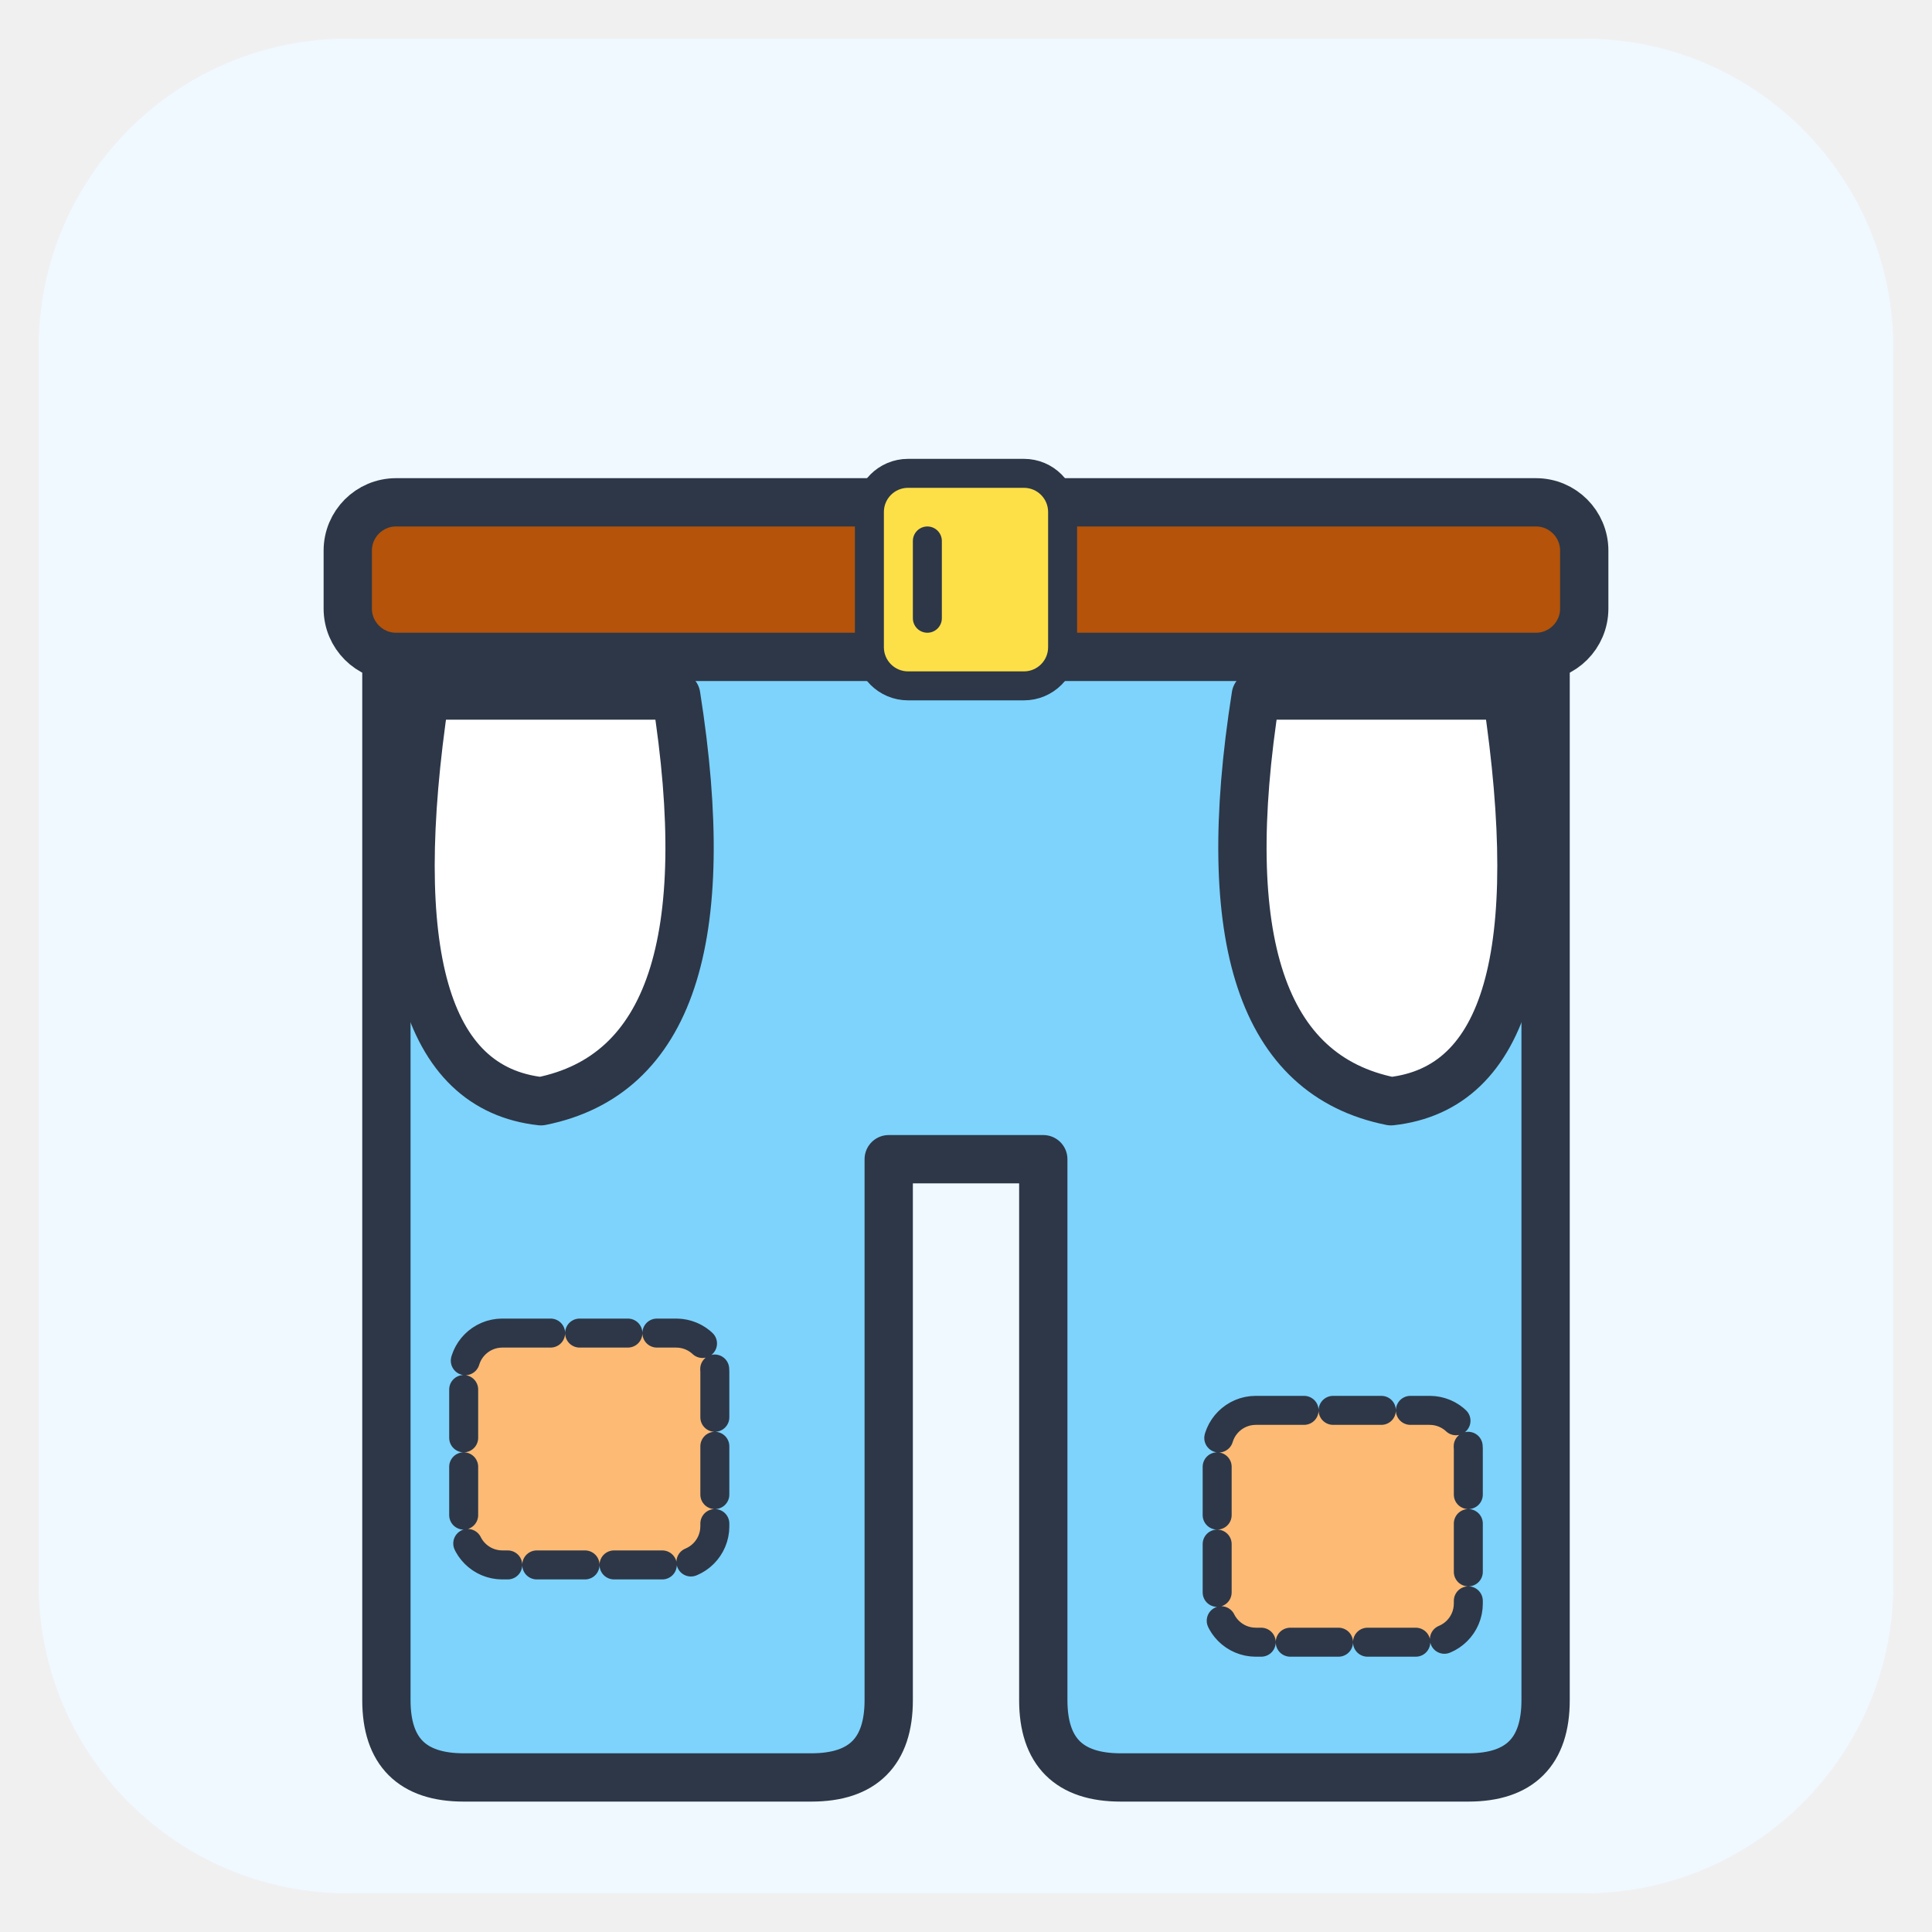
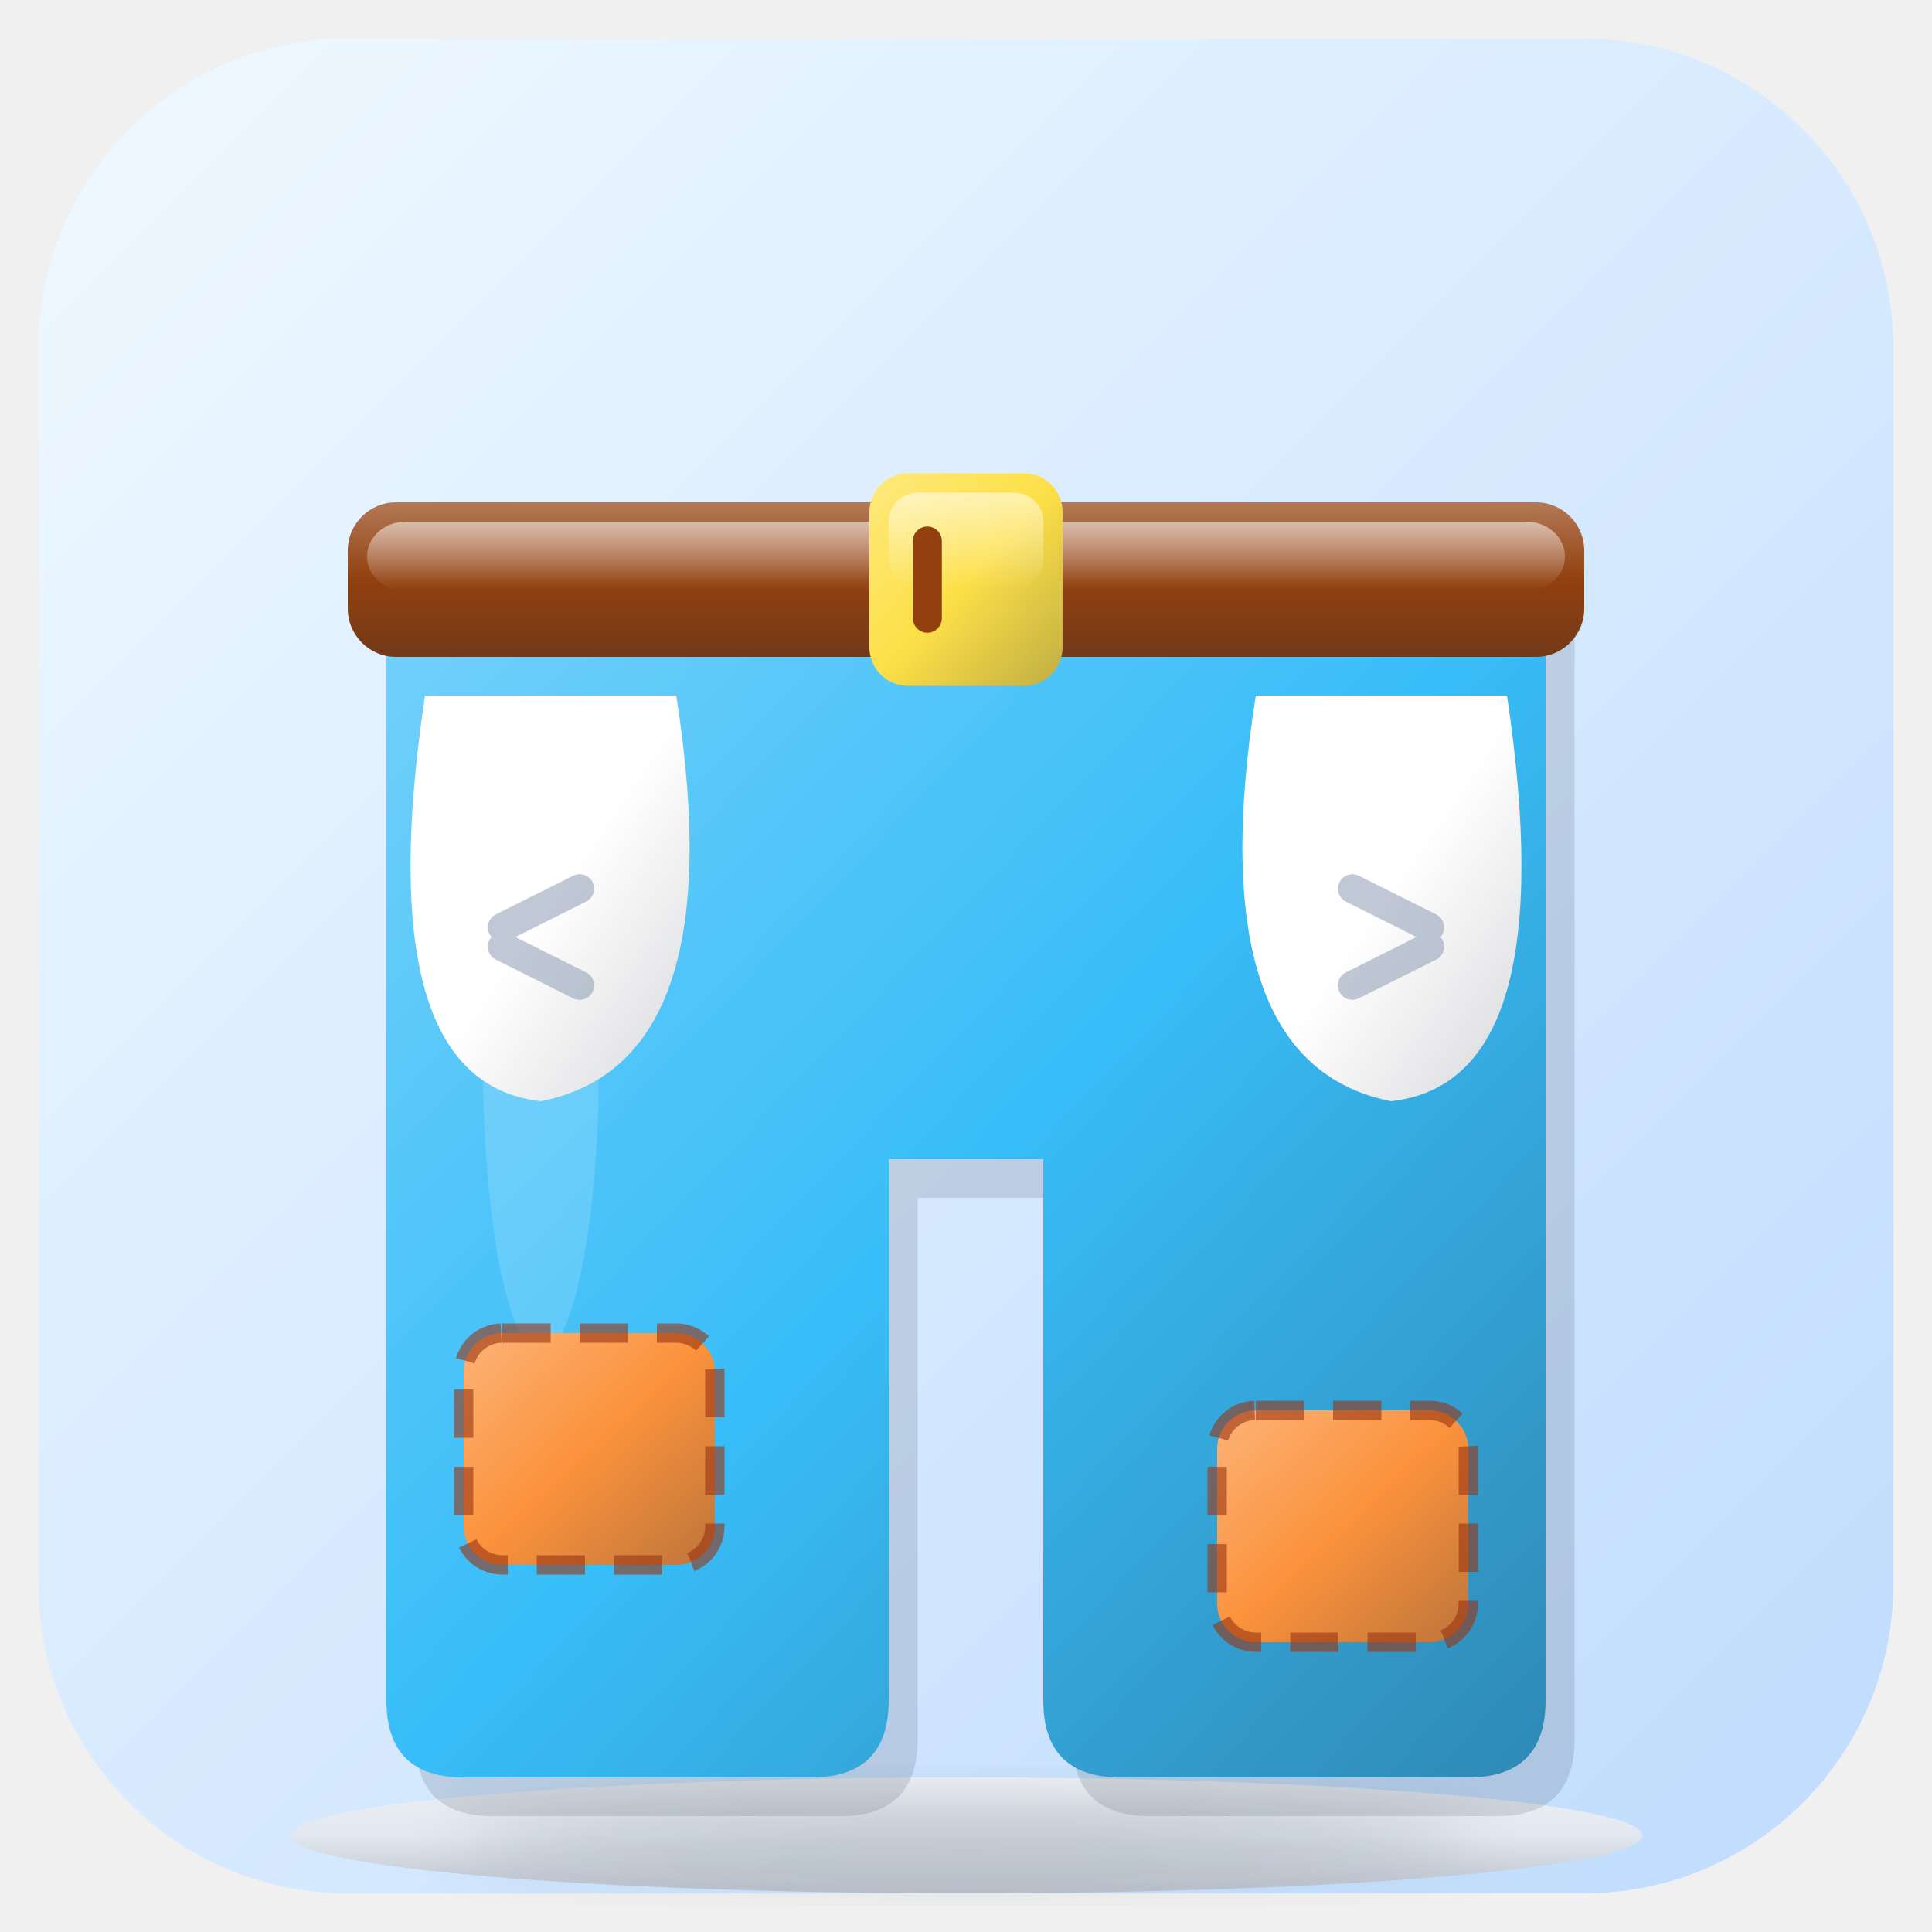
<svg xmlns="http://www.w3.org/2000/svg" viewBox="0 0 200 200" role="img" aria-label="עני">
-   <rect x="4" y="4" width="192" height="192" rx="32" fill="#F0F9FF" />
-   <g stroke="#2D3748" stroke-width="5" stroke-linejoin="round" stroke-linecap="round">
-     <path d="M40 60 H160 V176 Q160 184 152 184 H116 Q108 184 108 176 V120 H92 V176 Q92 184 84 184 H48 Q40 184 40 176Z" fill="#7DD3FC" />
-     <path d="M44 72 Q38 112 56 114 Q76 110 70 72Z" fill="#fff" />
-     <path d="M156 72 Q162 112 144 114 Q124 110 130 72Z" fill="#fff" />
-     <rect x="48" y="138" width="26" height="24" rx="4" fill="#FDBA74" stroke-width="3" stroke-dasharray="5 3" />
-     <rect x="126" y="146" width="26" height="24" rx="4" fill="#FDBA74" stroke-width="3" stroke-dasharray="5 3" />
-     <rect x="36" y="52" width="128" height="16" rx="5" fill="#B45309" />
-     <rect x="90" y="49" width="20" height="22" rx="4" fill="#FDE047" stroke-width="3" />
-     <path d="M96 56 v8" fill="none" stroke-width="3" />
-   </g>
+   <defs>
+     <linearGradient id="rich-poor-opposite-g0" x1="0" y1="0" x2="1" y2="1">
+       <stop offset="0" stop-color="#F0F9FF" />
+       <stop offset="1" stop-color="#BFDBFE" />
+     </linearGradient>
+     <linearGradient id="rich-poor-opposite-g1" x1="0" y1="0" x2="0" y2="1">
+       <stop offset="0" stop-color="#eef1f6" />
+       <stop offset=".5" stop-color="#E2E8F0" />
+       <stop offset="1" stop-color="#bbc2cb" />
+     </linearGradient>
+     <linearGradient id="rich-poor-opposite-g2" x1="0" y1="0" x2="1" y2="1">
+       <stop offset="0" stop-color="#74d1fa" />
+       <stop offset=".5" stop-color="#38BDF8" />
+       <stop offset="1" stop-color="#2f89b4" />
+     </linearGradient>
+     <linearGradient id="rich-poor-opposite-g3" x1="0" y1="0" x2="1" y2="1">
+       <stop offset="0" stop-color="#ffffff" />
+       <stop offset=".5" stop-color="#FFFFFF" />
+       <stop offset="1" stop-color="#d7d8db" />
+     </linearGradient>
+     <linearGradient id="rich-poor-opposite-g4" x1="0" y1="0" x2="1" y2="1">
+       <stop offset="0" stop-color="#fcb377" />
+       <stop offset=".5" stop-color="#FB923C" />
+       <stop offset="1" stop-color="#bd753b" />
+     </linearGradient>
+     <linearGradient id="rich-poor-opposite-g5" x1="0" y1="0" x2="0" y2="1">
+       <stop offset="0" stop-color="#b37956" />
+       <stop offset=".5" stop-color="#92400E" />
+       <stop offset="1" stop-color="#723a19" />
+     </linearGradient>
+     <linearGradient id="rich-poor-opposite-g6" x1="0" y1="0" x2="0" y2="1">
+       <stop offset="0" stop-color="#fff" stop-opacity="0.55" />
+       <stop offset="1" stop-color="#fff" stop-opacity="0" />
+     </linearGradient>
+     <linearGradient id="rich-poor-opposite-g7" x1="0" y1="0" x2="1" y2="1">
+       <stop offset="0" stop-color="#fee97e" />
+       <stop offset=".5" stop-color="#FDE047" />
+       <stop offset="1" stop-color="#bfad43" />
+     </linearGradient>
+     <filter id="rich-poor-opposite-blur" x="-30%" y="-60%" width="160%" height="220%">
+       <feGaussianBlur stdDeviation="3" />
+     </filter>
+   </defs>
+   <rect x="4" y="4" width="192" height="192" rx="32" fill="url(#rich-poor-opposite-g0)" />
+   <ellipse cx="100" cy="190" rx="70" ry="6" fill="url(#rich-poor-opposite-g1)" />
+   <ellipse cx="100" cy="190" rx="52.5" ry="3.3" fill="#1E293B" opacity="0.18" filter="url(#rich-poor-opposite-blur)" />
+   <path d="M40 60 H160 V176 Q160 184 152 184 H116 Q108 184 108 176 V120 H92 V176 Q92 184 84 184 H48 Q40 184 40 176Z" fill="#1E293B" opacity=".14" transform="translate(3 4)" />
+   <path d="M40 60 H160 V176 Q160 184 152 184 H116 Q108 184 108 176 V120 H92 V176 Q92 184 84 184 H48 Q40 184 40 176Z" fill="url(#rich-poor-opposite-g2)" />
+   <ellipse cx="56" cy="110" rx="6" ry="30" fill="#fff" opacity="0.15" />
+   <path d="M44 72 Q38 112 56 114 Q76 110 70 72Z" fill="url(#rich-poor-opposite-g3)" />
+   <path d="M156 72 Q162 112 144 114 Q124 110 130 72Z" fill="url(#rich-poor-opposite-g3)" />
+   <rect x="48" y="138" width="26" height="24" rx="4" fill="url(#rich-poor-opposite-g4)" />
+   <rect x="48" y="138" width="26" height="24" rx="4" fill="none" stroke="#9A3412" stroke-width="2" stroke-dasharray="5 3" opacity=".6" />
+   <rect x="126" y="146" width="26" height="24" rx="4" fill="url(#rich-poor-opposite-g4)" />
+   <rect x="126" y="146" width="26" height="24" rx="4" fill="none" stroke="#9A3412" stroke-width="2" stroke-dasharray="5 3" opacity=".6" />
+   <rect x="36" y="52" width="128" height="16" rx="5" fill="url(#rich-poor-opposite-g5)" />
+   <rect x="38" y="54" width="124" height="7.2" rx="4" fill="url(#rich-poor-opposite-g6)" />
+   <rect x="90" y="49" width="20" height="22" rx="4" fill="url(#rich-poor-opposite-g7)" />
+   <rect x="92" y="51" width="16" height="9.9" rx="3" fill="url(#rich-poor-opposite-g6)" />
+   <path d="M96 56 v8" fill="none" stroke="#92400E" stroke-width="3" stroke-linecap="round" stroke-linejoin="round" />
+   <path d="M60 92 l-8 4 M60 102 l-8 -4 M140 92 l8 4 M140 102 l8 -4" fill="none" stroke="#94A3B8" stroke-width="3" stroke-linecap="round" stroke-linejoin="round" opacity="0.6" />
</svg>
